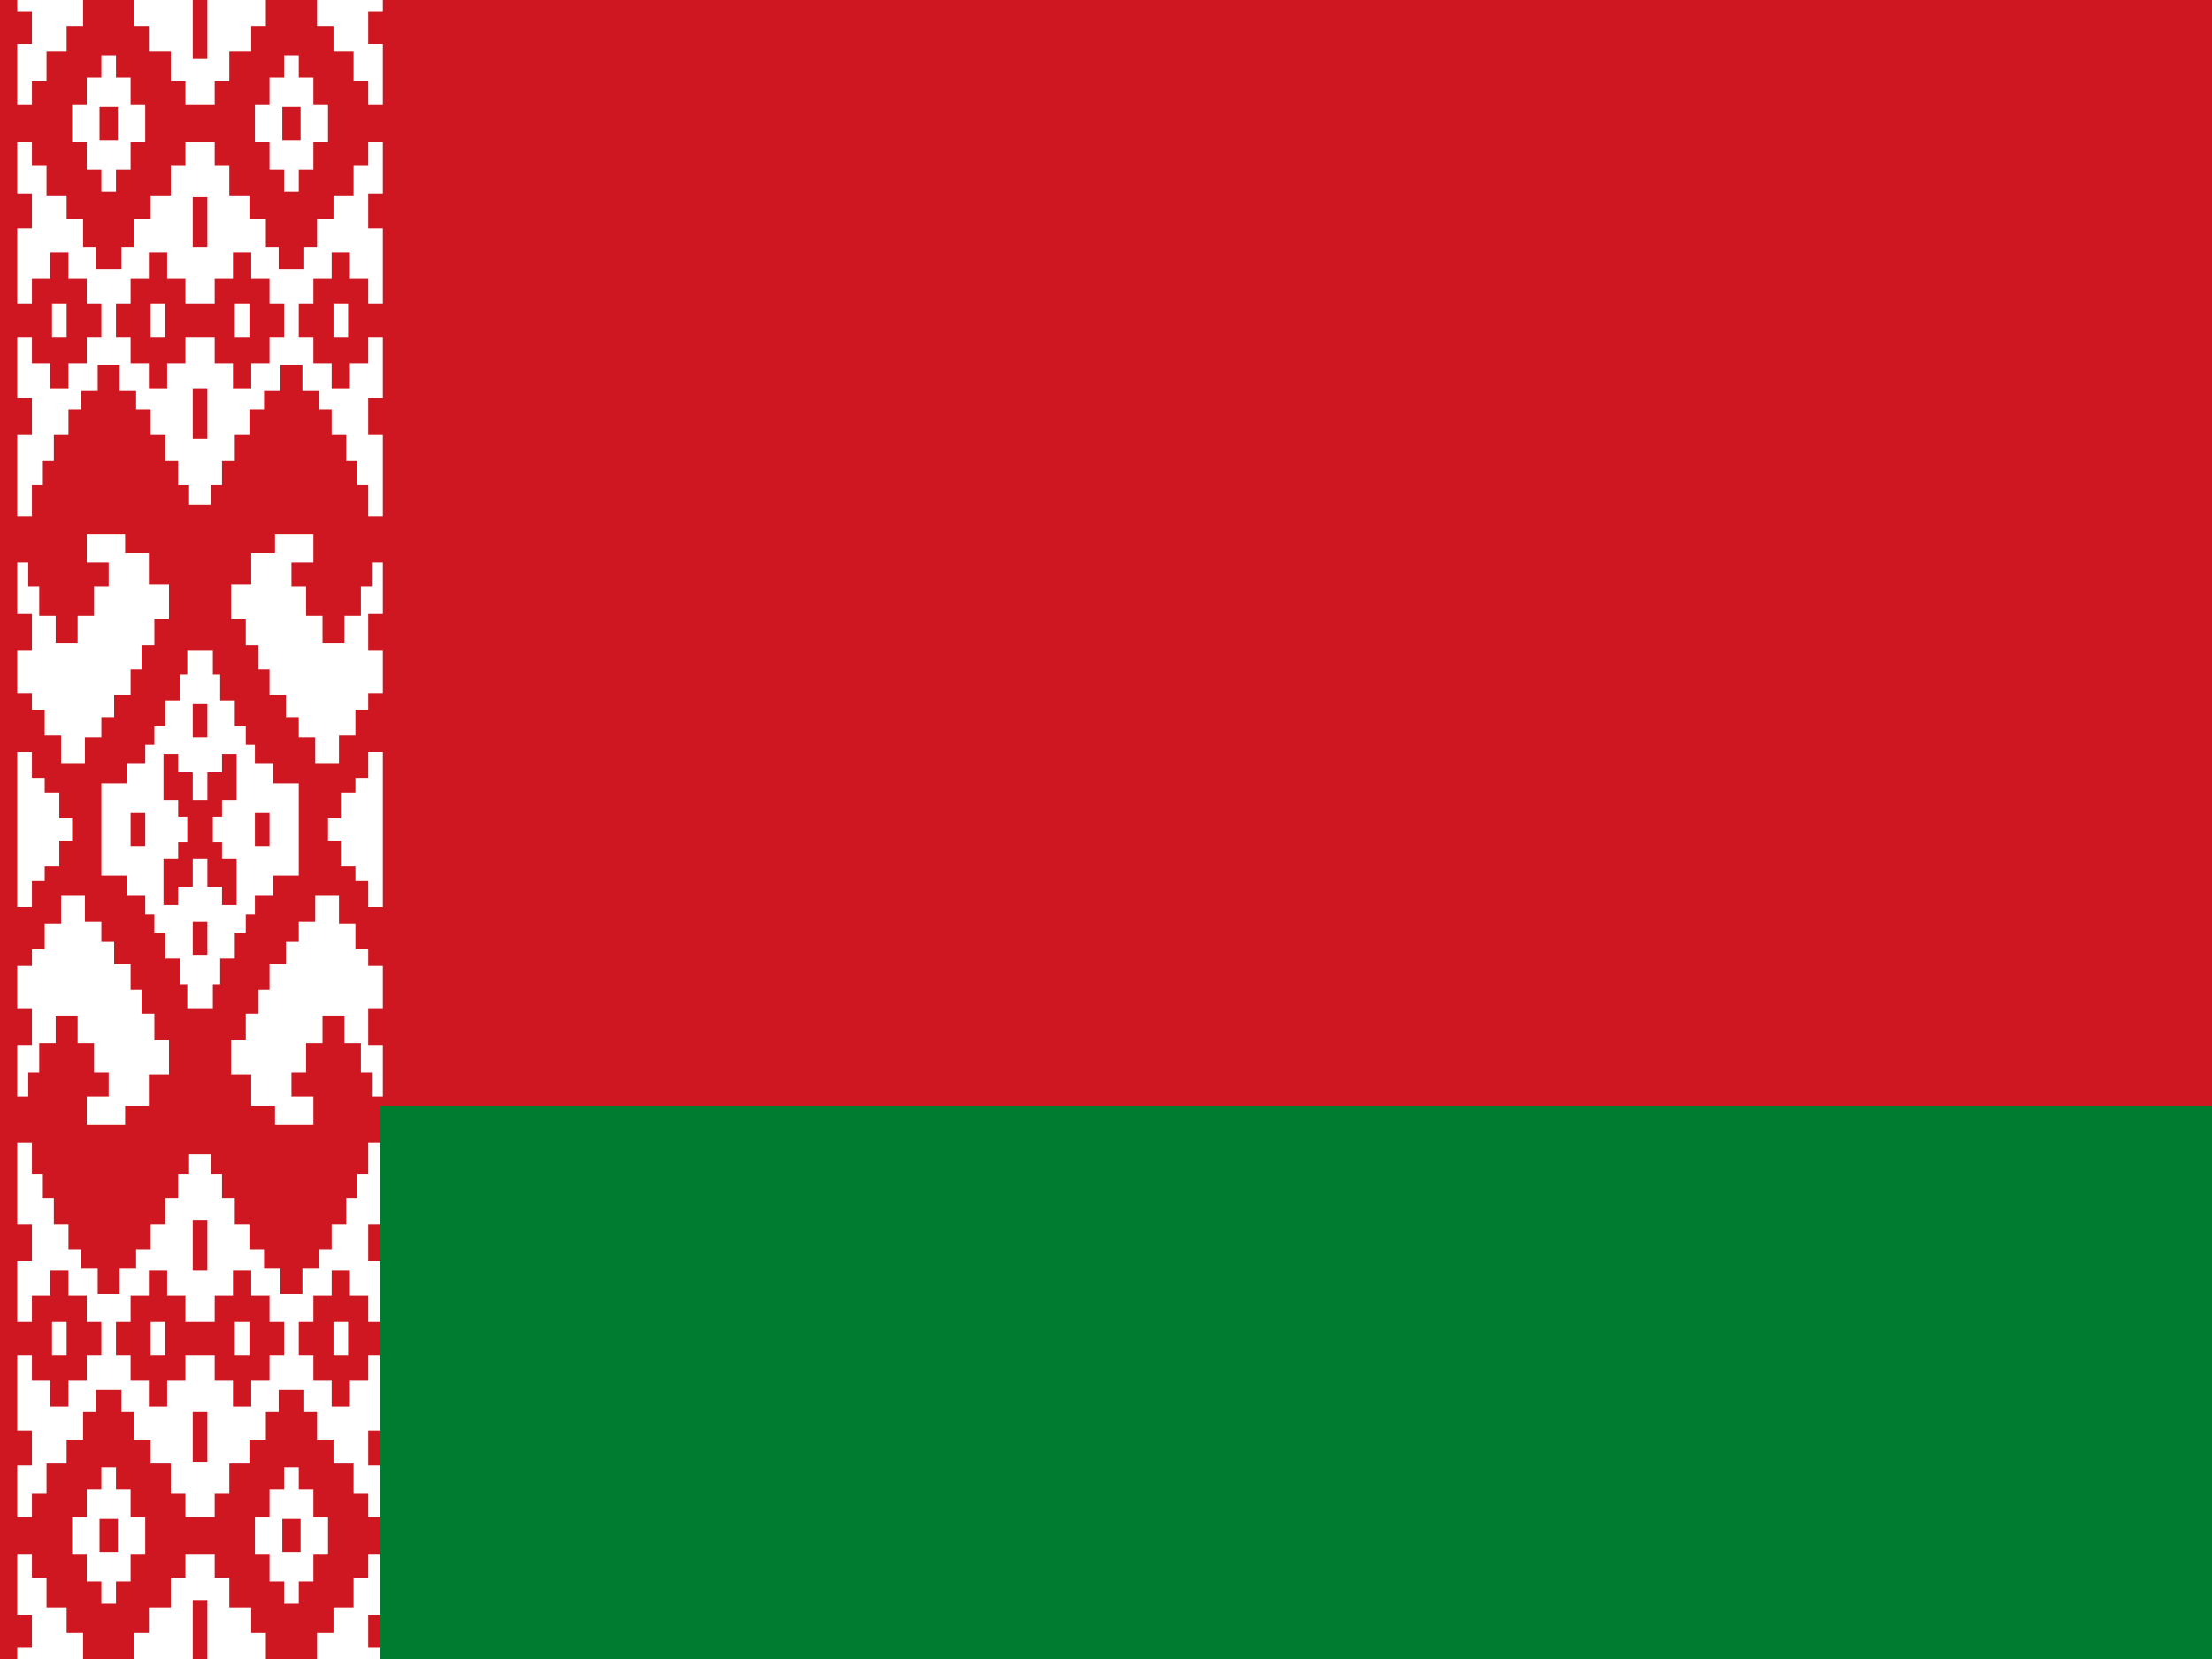
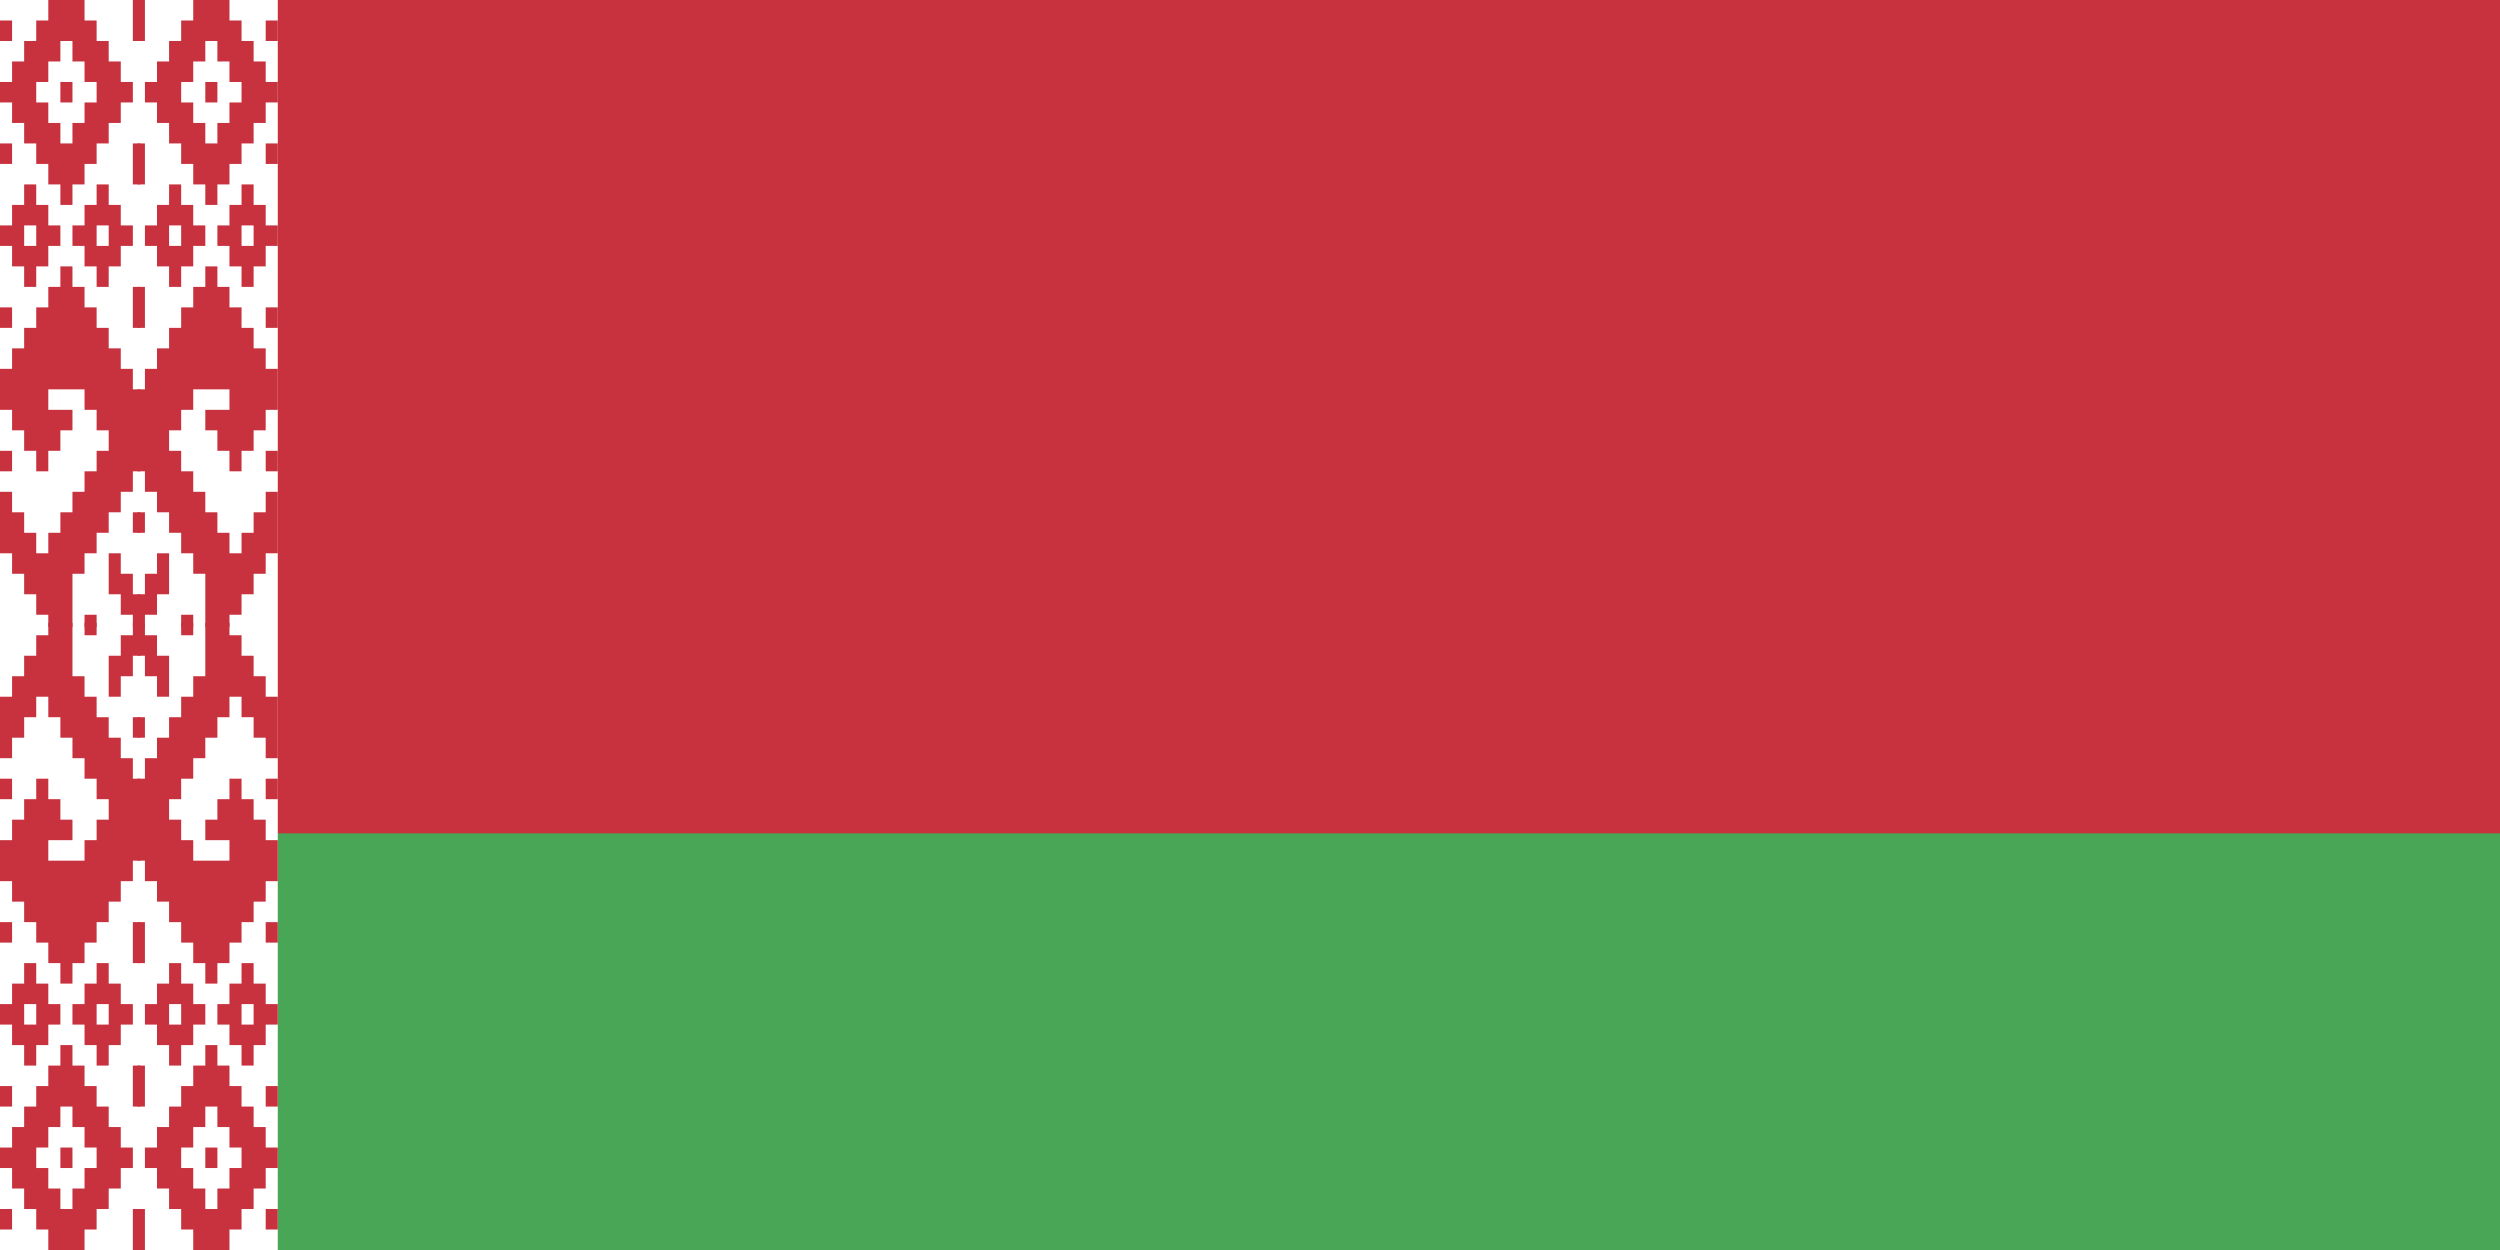
- <svg xmlns="http://www.w3.org/2000/svg" xmlns:xlink="http://www.w3.org/1999/xlink" xml:space="preserve" id="flag-icons-by" viewBox="0 0 640 480">
-   <defs>
-     <clipPath id="by-a">
-       <path d="M0 0h200v608h8v284l-8 8H0z" />
-     </clipPath>
-   </defs>
-   <path fill="#ce1720" d="M0 0h640v480H0Z" />
-   <g fill="#fff" clip-path="url(#by-a)" transform="matrix(.52885 0 0 .53333 5 0)">
-     <g id="by-c">
-       <path id="by-b" d="M36 0v14h-9v14H16v16H8v13H-8V24H8V6H-8V0Zm26 77v15h-8v12h-8V92h-8V77h-8V57h8V42h8V30h8v12h8v15h8v20Zm-17-1h10V58H45ZM19 183h8v-18h-8zm54 0h8v-18h-8ZM-8 305H6v13h6v16h9v15h12v-15h9v-16h8v-13H38v-15h21v10h13v17h11v19h-8v14h-7v13h-6v14h-9v12h-7v11h-9v14H24v-15h-9v-14H8v-9H-8v-23H8v-20H-8Z" />
-       <use xlink:href="#by-b" transform="matrix(-1 0 0 1 200 0)" />
-       <path d="M96 0v32h8V0h32v14h-8v14h-12v16h-8v13H92V44h-8V28H72V14h-8V0Zm-2 274v-11h-6v-13h-7v-14h-8v-14h-8v-10h-9v-14H44v14h-9v10h-7v14h-8v14h-6v13H8v17H-8v-44H8v-20H-8v-33H8v14h10v14h10v-14h10v-14h8v-18h-8v-14H28v-14H18v14H8v14H-8v-41H8v-19H-8V77H8v13h8v16h11v13h9v15h7v12h14v-12h7v-15h9v-13h11V90h8V77h16v13h8v16h11v13h9v15h7v12h14v-12h7v-15h9v-13h11V90h8V77h16v28h-16v19h16v41h-16v-14h-10v-14h-10v14h-10v14h-8v18h8v14h10v14h10v-14h10v-14h16v33h-16v20h16v44h-16v-17h-6v-13h-6v-14h-8v-14h-7v-10h-9v-14h-12v14h-9v10h-8v14h-8v14h-7v13h-6v11zm2-167v27h8v-27zm-4 58v-14H82v-14H72v14H62v14h-8v18h8v14h10v14h10v-14h10v-14h16v14h10v14h10v-14h10v-14h8v-18h-8v-14h-10v-14h-10v14h-10v14zm4 46v27h8v-27z" />
+ <svg xmlns="http://www.w3.org/2000/svg" xmlns:xlink="http://www.w3.org/1999/xlink" viewBox="0 0 1098 549">
+   <rect fill="#C8313E" width="1098" height="549" />
+   <rect y="366" fill="#4AA657" width="1098" height="183" />
+   <rect fill="#FFF" width="122" height="549" />
+   <g id="h">
+     <g id="q" fill="#C8313E" fill-rule="evenodd" transform="scale(5.304348,9)">
+       <path d="M4,0h3v1h1v1h1v1h1v1h1v1h-1v1h-1v1h-1v1h-1v1h-1v1h-1v-1h-1v-1h-1v-1h-1v-1h-1v-1h-1v-1h1v-1h1v-1h1v-1h1zM5,2h1v1h1v1h1v1h-1v1h-1v1h-1v-1h-1v-1h-1v-1h1v-1h1zM5,4h1v1h-1zM0,1h1v1h-1zM0,7h1v1h-1zM11,0h0.6v2h-.6zM11,7h.6v2h-.6zM2,9h1v1h1v1h1v1h-1v1h-1v1h-1v-1h-1v-1h-1v-1h1v-1h1zM2,11h1v1h-1zM8,9h1v1h1v1h1v1h-1v1h-1v1h-1v-1h-1v-1h-1v-1h1v-1h1zM8,11h1v1h-1zM0,15h1v1h-1zM11,14h.6v2h-.6z" />
+       <path d="M0,18h1v-1h1v-1h1v-1h1v-1h1v-1h1v1h1v1h1v1h1v1h1v1h1v1h.6v4h-.6v1h-1v1h-1v1h-1v1h-1v1h-1v2.6h-2v-0.6h-1v-1h-1v-1h-1v-1h-1 v-3h1v1h1v1h1v1h1v-1h1v-1h1v-1h1v-1h1v-1h1v-1h-1v-1h-1v-1h-3v1h2v1h-1v1h-1v1h-1v-1h-1v-1h-1v-1h-1zM0,22h1v1h-1zM11,25h.6v1h-.6zM9,27h1v1h1v1h.6v1.6h-.6v-.6h-1v-1h-1zM7,30h1v.6h-1z" />
    </g>
-     <use xlink:href="#by-c" transform="matrix(1 0 0 -1 0 900)" />
-     <path d="M-8 408H8v14h7v8h8v14h7v12h-7v14h-8v8H8v14H-8Zm216 0v84h-16v-14h-7v-8h-8v-14h-7v-12h7v-14h8v-8h7v-14ZM62 459h8v-18h-8zm76 0v-18h-8v18zm-42-59h8v-18h-8zm0 100v18h8v-18Zm-50-75h14v-11h10v-10h5v-10h6v-14h8v-14h4v-13h14v13h4v14h8v14h6v10h5v10h10v11h14v50h-14v11h-10v10h-5v10h-6v14h-8v14h-4v13H93v-13h-4v-14h-8v-14h-6v-10h-5v-10H60v-11H46Zm50 9v-15h-8v-10h-8v25h8v9h5v14h-5v9h-8v25h8v-10h8v-15h8v15h8v10h8v-25h-8v-9h-5v-14h5v-9h8v-25h-8v10h-8v15z" />
+     <use xlink:href="#q" transform="translate(122,0) scale(-1,1)" />
  </g>
-   <path fill="#007c30" d="M110 320h530v160H110Z" />
+   <use xlink:href="#h" transform="translate(0,549) scale(1,-1)" />
</svg>
